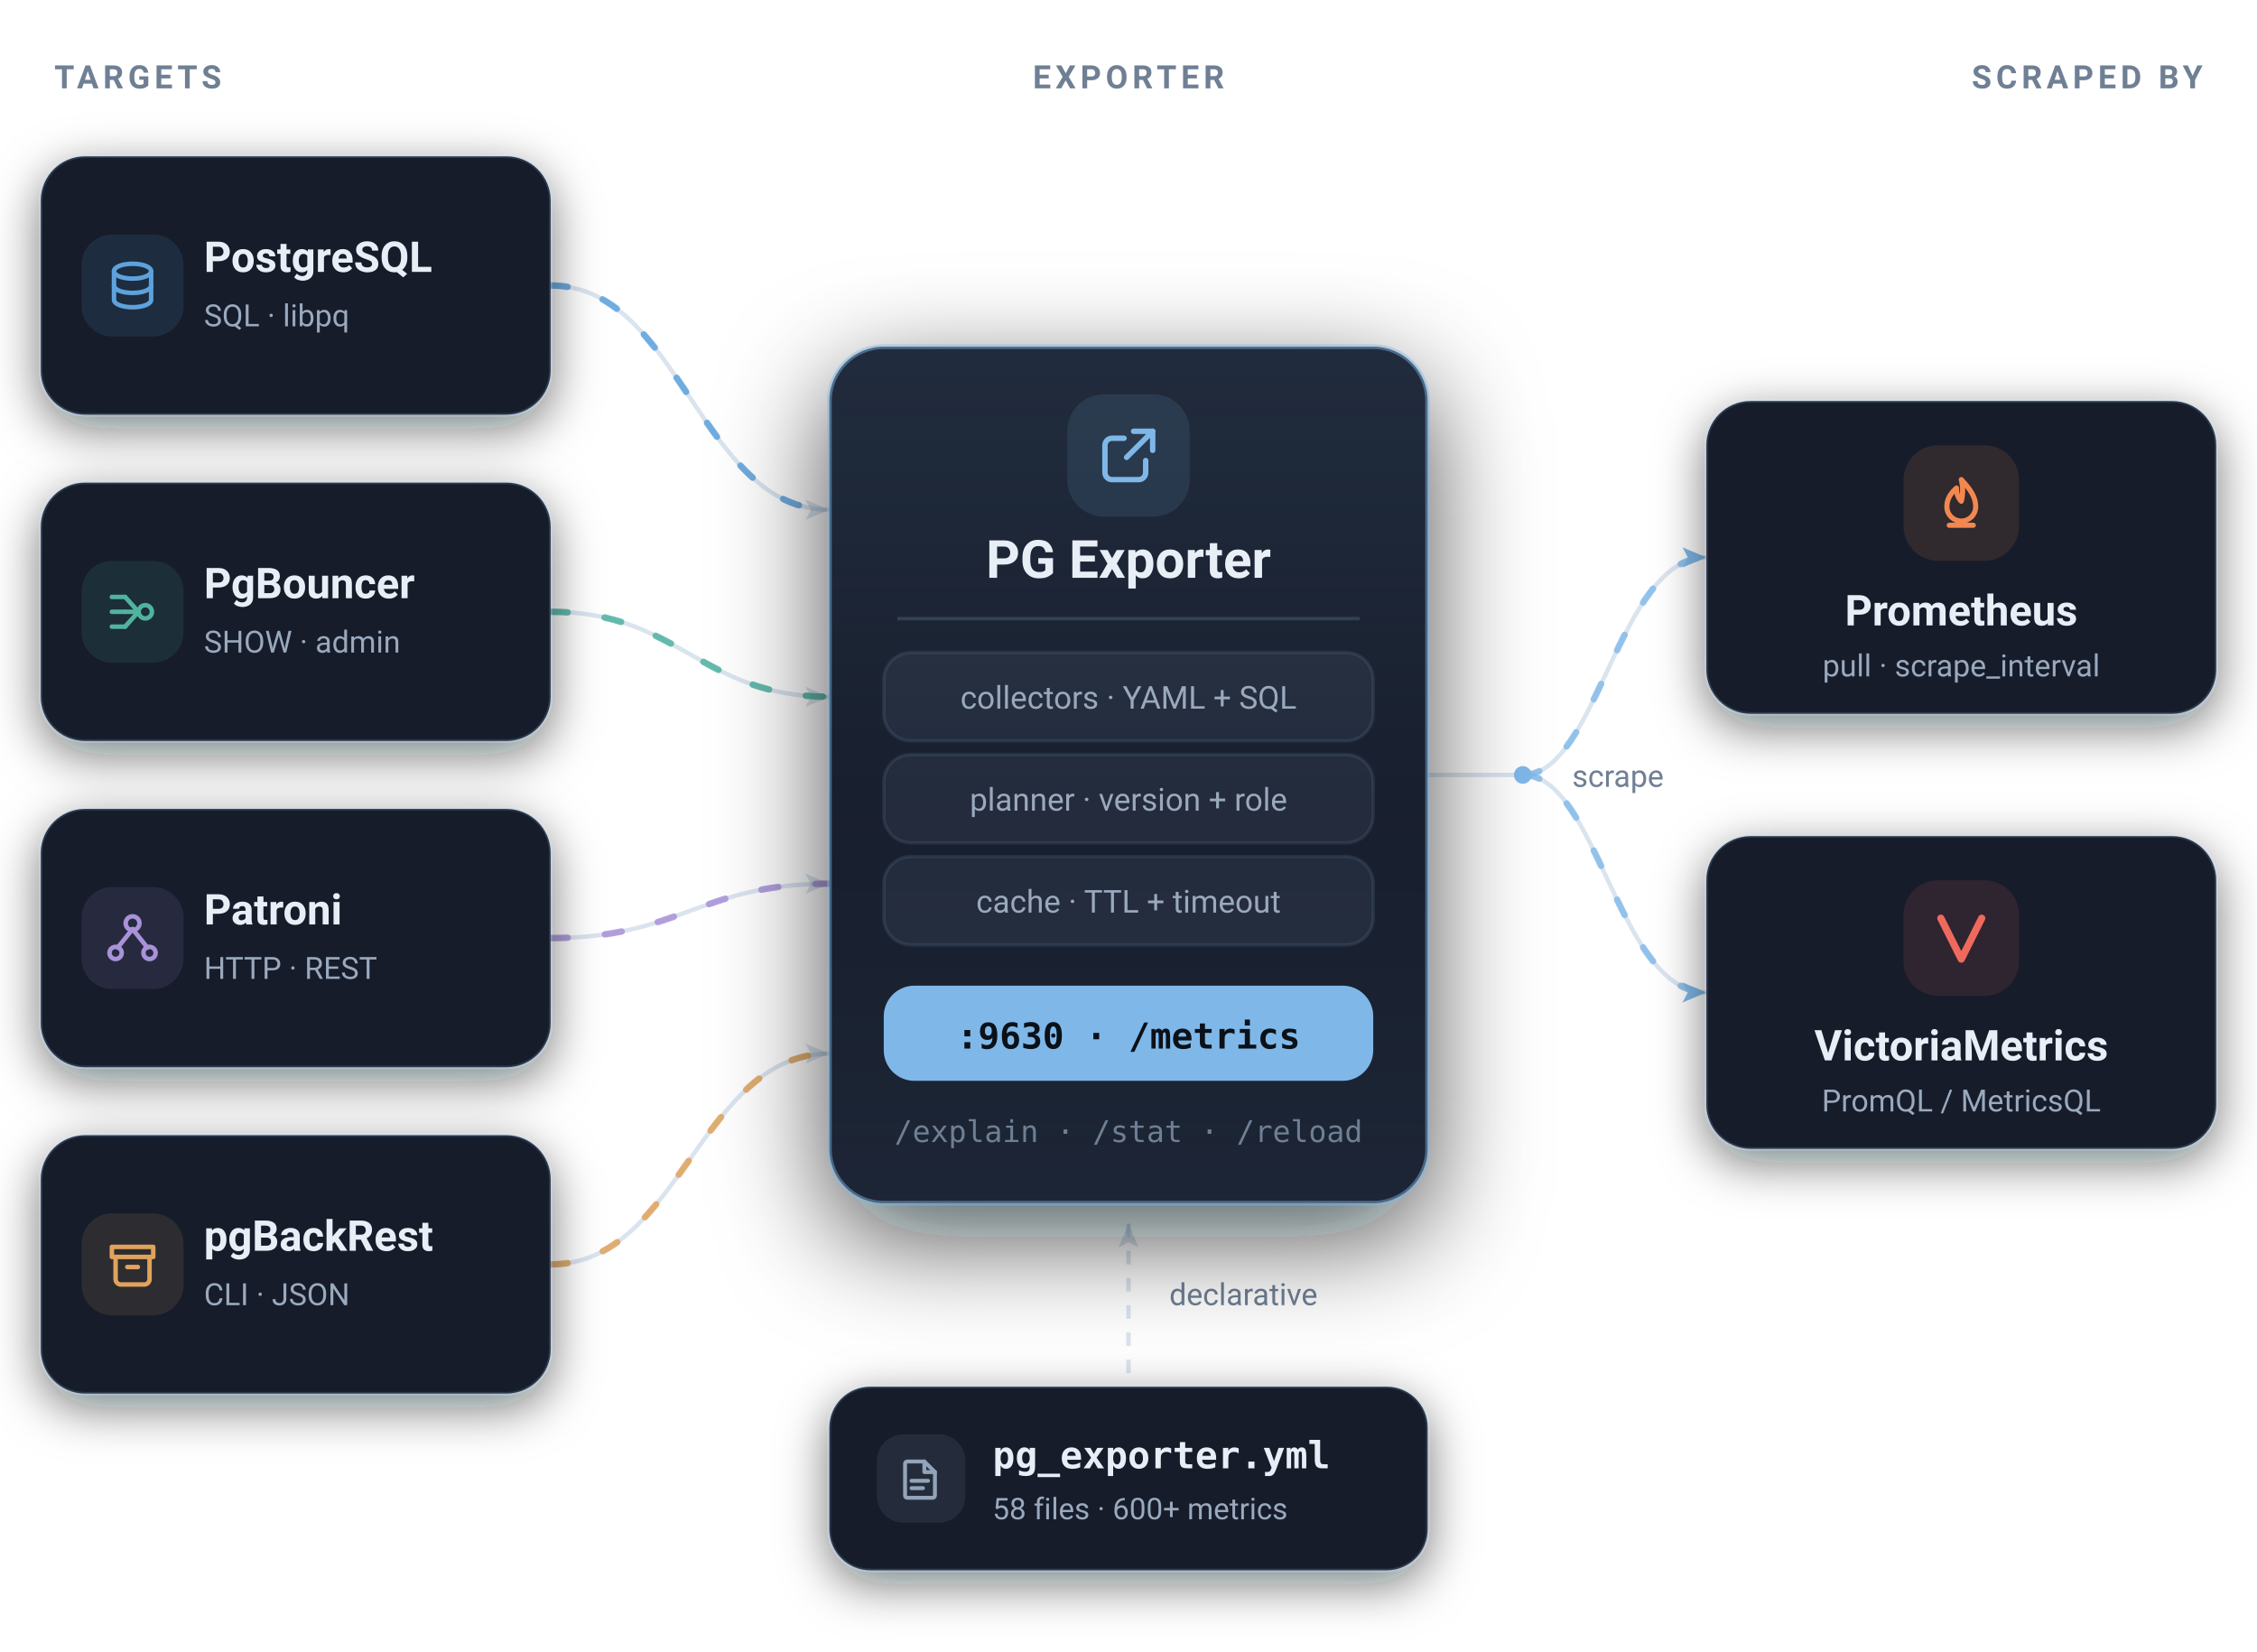
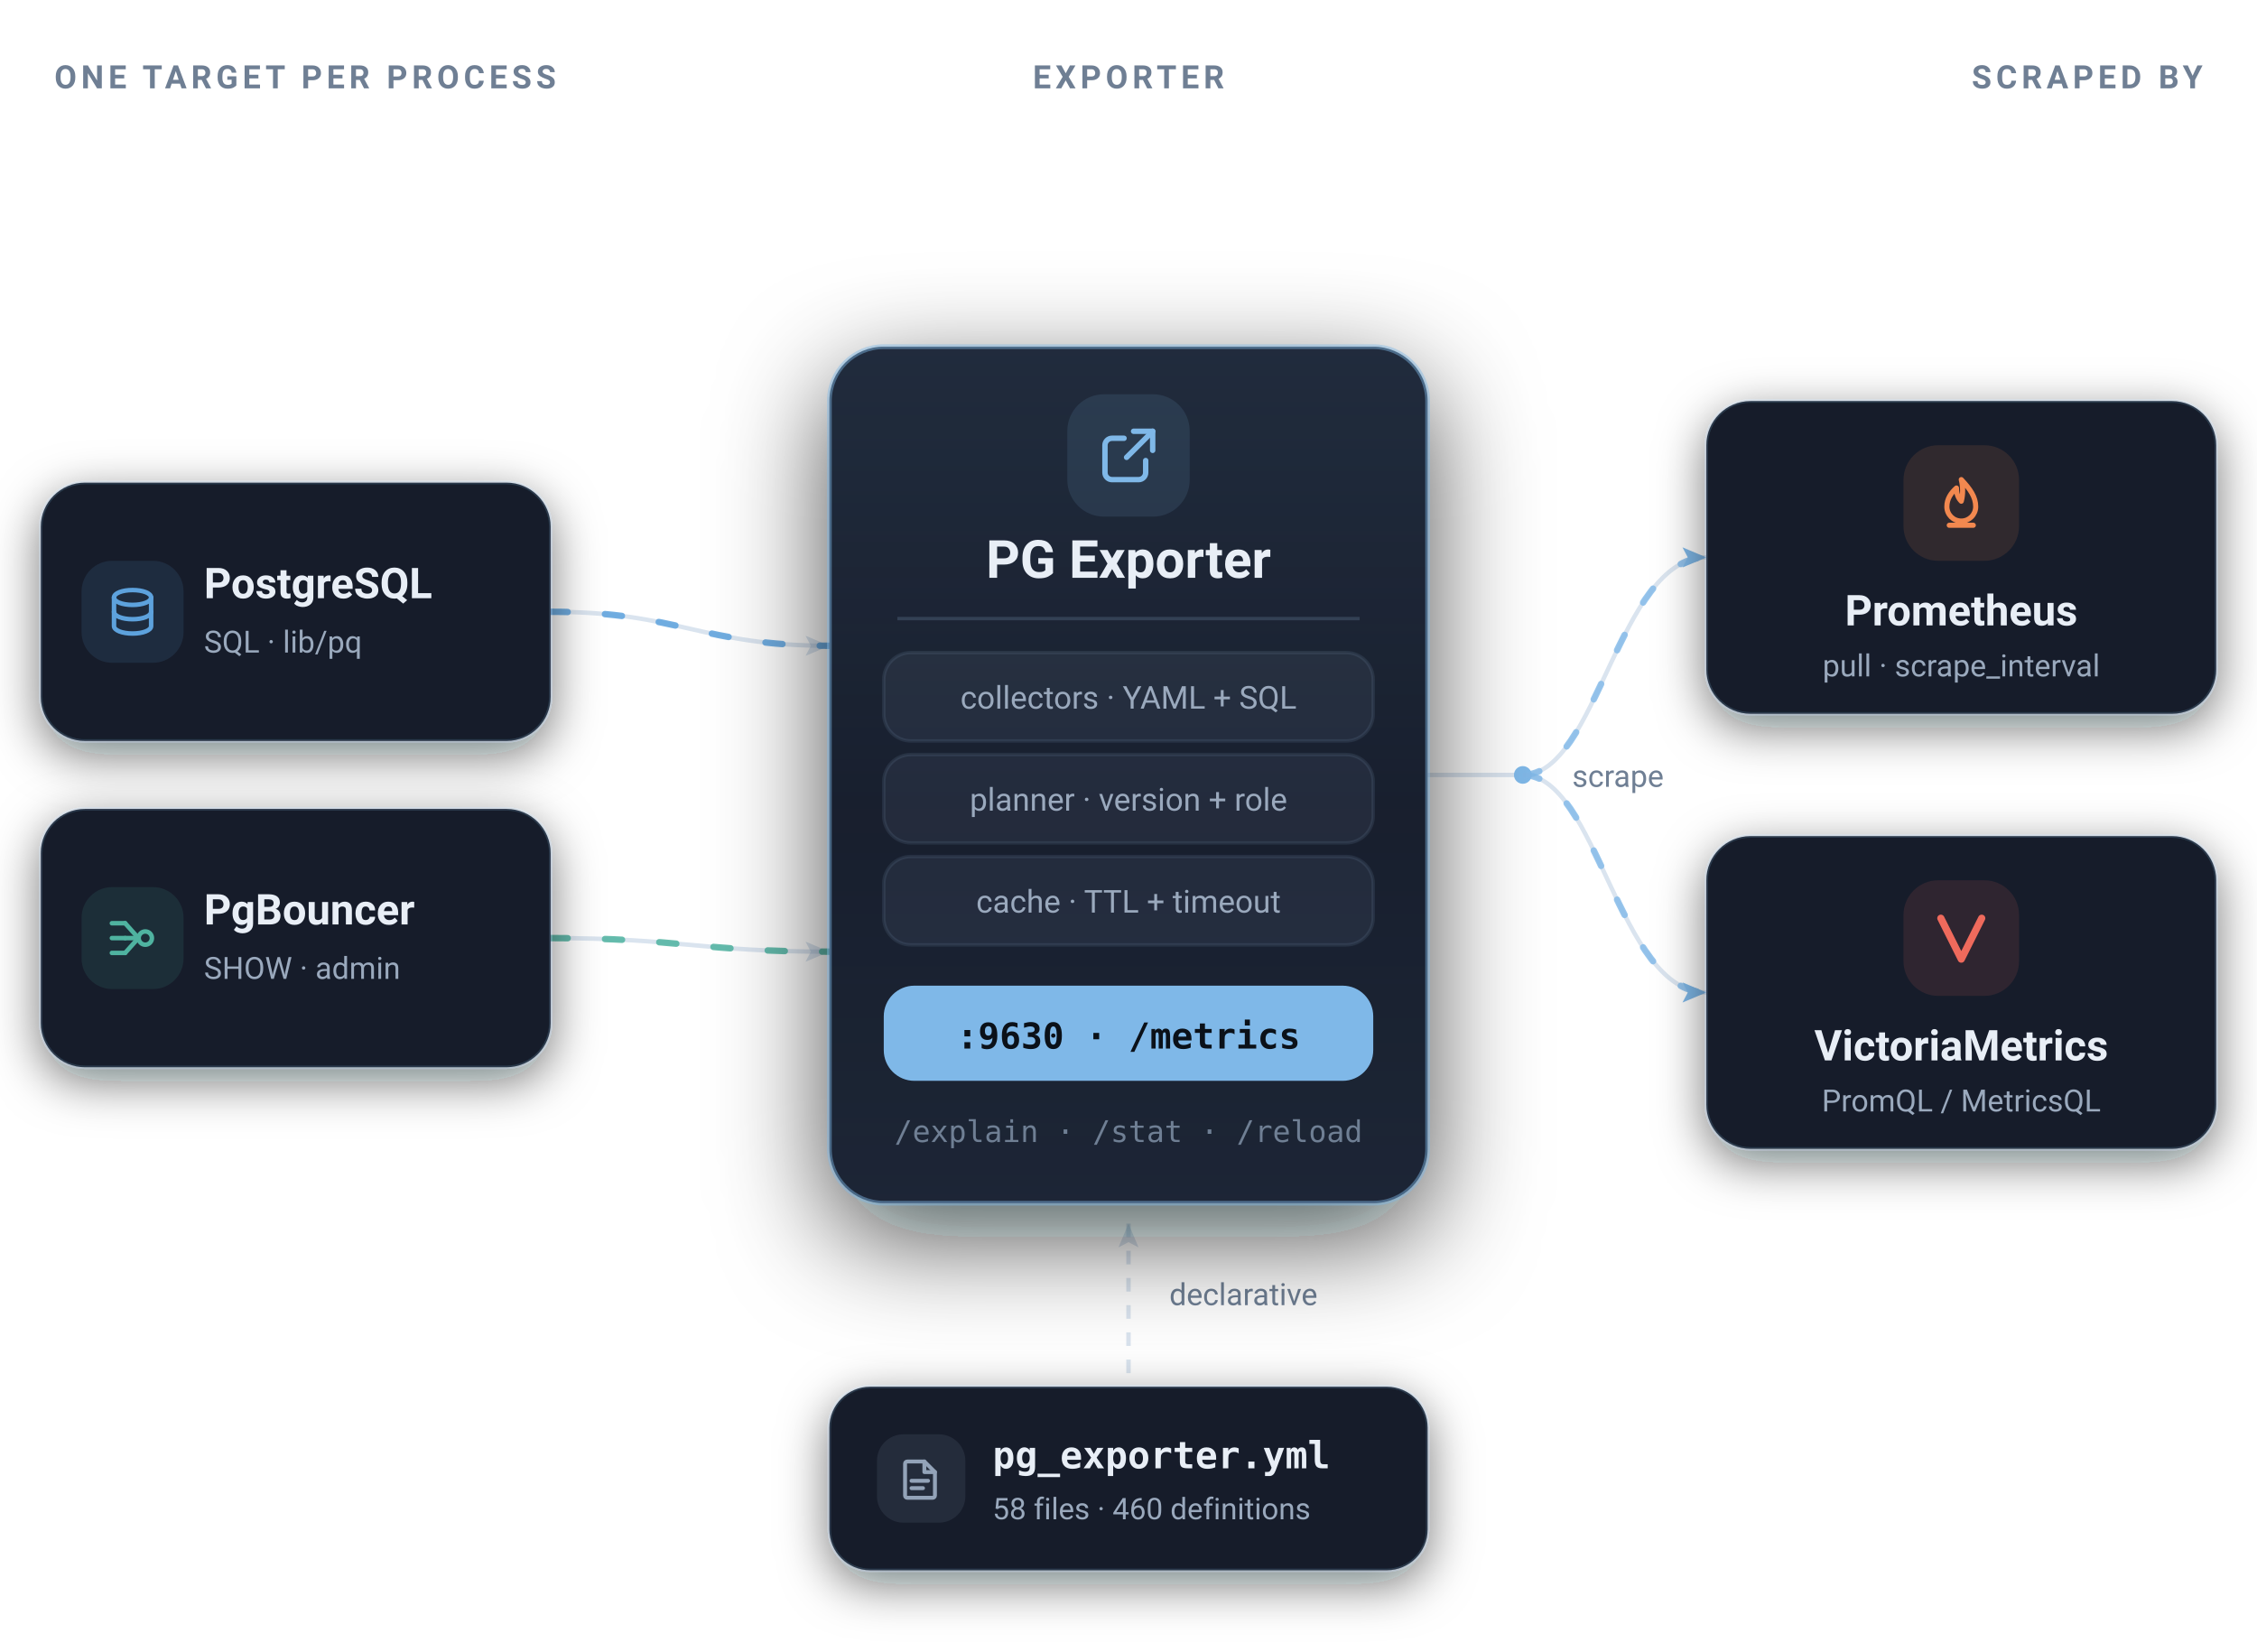
<svg xmlns="http://www.w3.org/2000/svg" viewBox="-12 -10 664 486" width="664" height="486" role="img" aria-labelledby="diagram-title">
  <defs>
    <filter id="card-shadow" x="-25%" y="-40%" width="150%" height="190%">
      <feDropShadow dx="0" dy="4" stdDeviation="7" flood-color="rgba(2,8,18,0.55)" />
    </filter>
    <filter id="core-shadow" x="-30%" y="-20%" width="160%" height="150%">
      <feDropShadow dx="0" dy="10" stdDeviation="16" flood-color="rgba(2,8,18,0.70)" />
    </filter>
    <marker id="arrow" viewBox="0 0 10 10" refX="9" refY="5" markerWidth="6" markerHeight="6" orient="auto-start-reverse">
      <path d="M0 1.2 9 5 0 8.8 2 5Z" fill="rgba(148,176,210,0.34)" />
    </marker>
    <marker id="arrow-out" viewBox="0 0 10 10" refX="9" refY="5" markerWidth="6" markerHeight="6" orient="auto-start-reverse">
      <path d="M0 1.2 9 5 0 8.8 2 5Z" fill="#7fb8e8" />
    </marker>
    <linearGradient id="core-face" x1="0" y1="0" x2="0" y2="1">
      <stop offset="0" stop-color="#7fb8e8" stop-opacity="0.10" />
      <stop offset="0.55" stop-color="#7fb8e8" stop-opacity="0.02" />
      <stop offset="1" stop-color="#7fb8e8" stop-opacity="0.06" />
    </linearGradient>
  </defs>
  <style>.flow{stroke-dasharray:5 11;animation:flow 2.6s linear infinite}.flow--out{animation-duration:2s}@keyframes flow{to{stroke-dashoffset:-32}}@media (prefers-reduced-motion:reduce){.flow{animation:none}}</style>
-   <text x="4" y="16" font-family="-apple-system,BlinkMacSystemFont,'Segoe UI',Roboto,'Helvetica Neue',Arial,'PingFang SC','Hiragino Sans GB','Microsoft YaHei','Noto Sans SC',sans-serif" font-size="9.5" font-weight="600" fill="#6f7f94" letter-spacing="1.3">TARGETS</text>
+   <text x="4" y="16" font-family="-apple-system,BlinkMacSystemFont,'Segoe UI',Roboto,'Helvetica Neue',Arial,'PingFang SC','Hiragino Sans GB','Microsoft YaHei','Noto Sans SC',sans-serif" font-size="9.5" font-weight="600" fill="#6f7f94" letter-spacing="1.3">ONE TARGET PER PROCESS</text>
  <text x="320" y="16" font-family="-apple-system,BlinkMacSystemFont,'Segoe UI',Roboto,'Helvetica Neue',Arial,'PingFang SC','Hiragino Sans GB','Microsoft YaHei','Noto Sans SC',sans-serif" font-size="9.5" font-weight="600" fill="#6f7f94" text-anchor="middle" letter-spacing="1.3">EXPORTER</text>
  <text x="636" y="16" font-family="-apple-system,BlinkMacSystemFont,'Segoe UI',Roboto,'Helvetica Neue',Arial,'PingFang SC','Hiragino Sans GB','Microsoft YaHei','Noto Sans SC',sans-serif" font-size="9.5" font-weight="600" fill="#6f7f94" text-anchor="end" letter-spacing="1.3">SCRAPED BY</text>
-   <path d="M150 74.0 C188 74.0 194 140 232 140" fill="none" stroke="rgba(148,176,210,0.34)" stroke-width="1.3" marker-end="url(#arrow)" />
-   <path class="flow" d="M150 74.0 C188 74.0 194 140 232 140" fill="none" stroke="#5da2dd" stroke-width="1.9" stroke-linecap="round" opacity="0.85" style="animation-delay:-0s" />
-   <path d="M150 170.0 C188 170.0 194 195 232 195" fill="none" stroke="rgba(148,176,210,0.34)" stroke-width="1.3" marker-end="url(#arrow)" />
-   <path class="flow" d="M150 170.0 C188 170.0 194 195 232 195" fill="none" stroke="#4fb3a0" stroke-width="1.9" stroke-linecap="round" opacity="0.85" style="animation-delay:-0.55s" />
-   <path d="M150 266.0 C188 266.0 194 250 232 250" fill="none" stroke="rgba(148,176,210,0.34)" stroke-width="1.3" marker-end="url(#arrow)" />
-   <path class="flow" d="M150 266.0 C188 266.0 194 250 232 250" fill="none" stroke="#a992d8" stroke-width="1.9" stroke-linecap="round" opacity="0.85" style="animation-delay:-1.1s" />
-   <path d="M150 362.0 C188 362.0 194 300 232 300" fill="none" stroke="rgba(148,176,210,0.34)" stroke-width="1.3" marker-end="url(#arrow)" />
-   <path class="flow" d="M150 362.0 C188 362.0 194 300 232 300" fill="none" stroke="#e0a35c" stroke-width="1.9" stroke-linecap="round" opacity="0.85" style="animation-delay:-1.65s" />
+   <path d="M150 170.0 C188 170.0 194 180 232 180" fill="none" stroke="rgba(148,176,210,0.34)" stroke-width="1.3" marker-end="url(#arrow)" />
+   <path class="flow" d="M150 170.0 C188 170.0 194 180 232 180" fill="none" stroke="#5da2dd" stroke-width="1.9" stroke-linecap="round" opacity="0.85" style="animation-delay:-0s" />
+   <path d="M150 266.0 C188 266.0 194 270 232 270" fill="none" stroke="rgba(148,176,210,0.34)" stroke-width="1.3" marker-end="url(#arrow)" />
+   <path class="flow" d="M150 266.0 C188 266.0 194 270 232 270" fill="none" stroke="#4fb3a0" stroke-width="1.9" stroke-linecap="round" opacity="0.85" style="animation-delay:-0.55s" />
  <path d="M408 218.0 H436" fill="none" stroke="rgba(148,176,210,0.34)" stroke-width="1.3" />
  <circle cx="436" cy="218.0" r="2.6" fill="#7fb8e8" />
  <path d="M436 218.0 C458 218.0 464 154.0 490 154.0" fill="none" stroke="rgba(148,176,210,0.34)" stroke-width="1.3" marker-end="url(#arrow-out)" />
  <path class="flow flow--out" d="M436 218.0 C458 218.0 464 154.0 490 154.0" fill="none" stroke="#7fb8e8" stroke-width="1.9" stroke-linecap="round" opacity="0.8" style="animation-delay:-0s" />
  <path d="M436 218.0 C458 218.0 464 282.0 490 282.0" fill="none" stroke="rgba(148,176,210,0.34)" stroke-width="1.3" marker-end="url(#arrow-out)" />
  <path class="flow flow--out" d="M436 218.0 C458 218.0 464 282.0 490 282.0" fill="none" stroke="#7fb8e8" stroke-width="1.9" stroke-linecap="round" opacity="0.8" style="animation-delay:-0.4s" />
  <text x="464" y="221.5" font-family="-apple-system,BlinkMacSystemFont,'Segoe UI',Roboto,'Helvetica Neue',Arial,'PingFang SC','Hiragino Sans GB','Microsoft YaHei','Noto Sans SC',sans-serif" font-size="9" font-weight="400" fill="#6f7f94" text-anchor="middle">scrape</text>
  <path d="M320.0 394 V350" fill="none" stroke="rgba(148,176,210,0.34)" stroke-width="1.3" stroke-dasharray="4 4" marker-end="url(#arrow)" />
  <text x="332" y="374" font-family="-apple-system,BlinkMacSystemFont,'Segoe UI',Roboto,'Helvetica Neue',Arial,'PingFang SC','Hiragino Sans GB','Microsoft YaHei','Noto Sans SC',sans-serif" font-size="9" font-weight="400" fill="#6f7f94">declarative</text>
-   <rect x="0" y="36" width="150" height="76" rx="13" fill="#121c29" stroke="rgba(148,176,210,0.20)" stroke-width="1" filter="url(#card-shadow)" />
-   <rect x="12" y="59" width="30" height="30" rx="9" fill="#5da2dd" fill-opacity="0.12" />
-   <g transform="translate(19.2 66.2) scale(0.78)" fill="none" stroke="#5da2dd" stroke-width="1.7" stroke-linecap="round" stroke-linejoin="round">
+   <rect x="0" y="132" width="150" height="76" rx="13" fill="#121c29" stroke="rgba(148,176,210,0.20)" stroke-width="1" filter="url(#card-shadow)" />
+   <rect x="12" y="155" width="30" height="30" rx="9" fill="#5da2dd" fill-opacity="0.12" />
+   <g transform="translate(19.2 162.2) scale(0.78)" fill="none" stroke="#5da2dd" stroke-width="1.7" stroke-linecap="round" stroke-linejoin="round">
    <path d="M3 4.6C3 3 6.1 1.8 10 1.8s7 1.2 7 2.8-3.1 2.8-7 2.8-7-1.2-7-2.8Z" />
    <path d="M3 4.6v10.8c0 1.6 3.1 2.8 7 2.8s7-1.2 7-2.8V4.6" />
    <path d="M3 10c0 1.6 3.1 2.8 7 2.8s7-1.2 7-2.8" />
  </g>
-   <text x="48" y="70" font-family="-apple-system,BlinkMacSystemFont,'Segoe UI',Roboto,'Helvetica Neue',Arial,'PingFang SC','Hiragino Sans GB','Microsoft YaHei','Noto Sans SC',sans-serif" font-size="12.5" font-weight="600" fill="#e8eef6">PostgreSQL</text>
-   <text x="48" y="86" font-family="-apple-system,BlinkMacSystemFont,'Segoe UI',Roboto,'Helvetica Neue',Arial,'PingFang SC','Hiragino Sans GB','Microsoft YaHei','Noto Sans SC',sans-serif" font-size="9" font-weight="400" fill="#9aa9bd">SQL · libpq</text>
-   <rect x="0" y="132" width="150" height="76" rx="13" fill="#121c29" stroke="rgba(148,176,210,0.20)" stroke-width="1" filter="url(#card-shadow)" />
-   <rect x="12" y="155" width="30" height="30" rx="9" fill="#4fb3a0" fill-opacity="0.12" />
-   <g transform="translate(19.2 162.2) scale(0.78)" fill="none" stroke="#4fb3a0" stroke-width="1.7" stroke-linecap="round" stroke-linejoin="round">
+   <text x="48" y="166" font-family="-apple-system,BlinkMacSystemFont,'Segoe UI',Roboto,'Helvetica Neue',Arial,'PingFang SC','Hiragino Sans GB','Microsoft YaHei','Noto Sans SC',sans-serif" font-size="12.5" font-weight="600" fill="#e8eef6">PostgreSQL</text>
+   <text x="48" y="182" font-family="-apple-system,BlinkMacSystemFont,'Segoe UI',Roboto,'Helvetica Neue',Arial,'PingFang SC','Hiragino Sans GB','Microsoft YaHei','Noto Sans SC',sans-serif" font-size="9" font-weight="400" fill="#9aa9bd">SQL · lib/pq</text>
+   <rect x="0" y="228" width="150" height="76" rx="13" fill="#121c29" stroke="rgba(148,176,210,0.20)" stroke-width="1" filter="url(#card-shadow)" />
+   <rect x="12" y="251" width="30" height="30" rx="9" fill="#4fb3a0" fill-opacity="0.12" />
+   <g transform="translate(19.2 258.2) scale(0.78)" fill="none" stroke="#4fb3a0" stroke-width="1.7" stroke-linecap="round" stroke-linejoin="round">
    <path d="M2.2 4.4h5" />
    <path d="M2.2 10h5" />
    <path d="M2.2 15.6h5" />
    <path d="M7.2 4.4 12.2 10" />
    <path d="M7.2 10h5" />
    <path d="M7.2 15.6 12.2 10" />
    <circle cx="14.8" cy="10" r="2.5" />
  </g>
-   <text x="48" y="166" font-family="-apple-system,BlinkMacSystemFont,'Segoe UI',Roboto,'Helvetica Neue',Arial,'PingFang SC','Hiragino Sans GB','Microsoft YaHei','Noto Sans SC',sans-serif" font-size="12.5" font-weight="600" fill="#e8eef6">PgBouncer</text>
-   <text x="48" y="182" font-family="-apple-system,BlinkMacSystemFont,'Segoe UI',Roboto,'Helvetica Neue',Arial,'PingFang SC','Hiragino Sans GB','Microsoft YaHei','Noto Sans SC',sans-serif" font-size="9" font-weight="400" fill="#9aa9bd">SHOW · admin</text>
-   <rect x="0" y="228" width="150" height="76" rx="13" fill="#121c29" stroke="rgba(148,176,210,0.20)" stroke-width="1" filter="url(#card-shadow)" />
-   <rect x="12" y="251" width="30" height="30" rx="9" fill="#a992d8" fill-opacity="0.12" />
-   <g transform="translate(19.2 258.2) scale(0.78)" fill="none" stroke="#a992d8" stroke-width="1.7" stroke-linecap="round" stroke-linejoin="round">
-     <path d="M10 6.6 4.4 13.6" />
-     <path d="M10 6.6l5.6 7" />
-     <circle cx="10" cy="4.4" r="2.6" />
-     <circle cx="3.6" cy="15.6" r="2.3" />
-     <circle cx="16.4" cy="15.6" r="2.3" />
-   </g>
-   <text x="48" y="262" font-family="-apple-system,BlinkMacSystemFont,'Segoe UI',Roboto,'Helvetica Neue',Arial,'PingFang SC','Hiragino Sans GB','Microsoft YaHei','Noto Sans SC',sans-serif" font-size="12.5" font-weight="600" fill="#e8eef6">Patroni</text>
-   <text x="48" y="278" font-family="-apple-system,BlinkMacSystemFont,'Segoe UI',Roboto,'Helvetica Neue',Arial,'PingFang SC','Hiragino Sans GB','Microsoft YaHei','Noto Sans SC',sans-serif" font-size="9" font-weight="400" fill="#9aa9bd">HTTP · REST</text>
-   <rect x="0" y="324" width="150" height="76" rx="13" fill="#121c29" stroke="rgba(148,176,210,0.20)" stroke-width="1" filter="url(#card-shadow)" />
-   <rect x="12" y="347" width="30" height="30" rx="9" fill="#e0a35c" fill-opacity="0.12" />
-   <g transform="translate(19.2 354.2) scale(0.78)" fill="none" stroke="#e0a35c" stroke-width="1.7" stroke-linecap="round" stroke-linejoin="round">
-     <path d="M2.2 3.4h15.6v3.8H2.2z" />
-     <path d="M3.6 7.2v8.4c0 1.1.9 2 2 2h8.8c1.1 0 2-.9 2-2V7.2" />
-     <path d="M8 11h4" />
-   </g>
-   <text x="48" y="358" font-family="-apple-system,BlinkMacSystemFont,'Segoe UI',Roboto,'Helvetica Neue',Arial,'PingFang SC','Hiragino Sans GB','Microsoft YaHei','Noto Sans SC',sans-serif" font-size="12.5" font-weight="600" fill="#e8eef6">pgBackRest</text>
-   <text x="48" y="374" font-family="-apple-system,BlinkMacSystemFont,'Segoe UI',Roboto,'Helvetica Neue',Arial,'PingFang SC','Hiragino Sans GB','Microsoft YaHei','Noto Sans SC',sans-serif" font-size="9" font-weight="400" fill="#9aa9bd">CLI · JSON</text>
+   <text x="48" y="262" font-family="-apple-system,BlinkMacSystemFont,'Segoe UI',Roboto,'Helvetica Neue',Arial,'PingFang SC','Hiragino Sans GB','Microsoft YaHei','Noto Sans SC',sans-serif" font-size="12.5" font-weight="600" fill="#e8eef6">PgBouncer</text>
+   <text x="48" y="278" font-family="-apple-system,BlinkMacSystemFont,'Segoe UI',Roboto,'Helvetica Neue',Arial,'PingFang SC','Hiragino Sans GB','Microsoft YaHei','Noto Sans SC',sans-serif" font-size="9" font-weight="400" fill="#9aa9bd">SHOW · admin</text>
  <rect x="232" y="92" width="176" height="252" rx="16" fill="#121c29" filter="url(#core-shadow)" />
  <rect x="232" y="92" width="176" height="252" rx="16" fill="url(#core-face)" stroke="#7fb8e8" stroke-opacity="0.45" stroke-width="1.4" />
  <rect x="302" y="106" width="36" height="36" rx="10.8" fill="#7fb8e8" fill-opacity="0.12" />
  <g transform="translate(310.64 114.64) scale(0.936)" fill="none" stroke="#7fb8e8" stroke-width="1.7" stroke-linecap="round" stroke-linejoin="round">
    <path d="M15.4 11.6v3.8c0 1.2-1 2.2-2.2 2.2H4.8c-1.2 0-2.2-1-2.2-2.2V6.8c0-1.2 1-2.2 2.2-2.2h3.8" />
    <path d="M11.6 2.4h6v6" />
    <path d="M9.4 10.6 17.6 2.4" />
  </g>
  <text x="320" y="160" font-family="-apple-system,BlinkMacSystemFont,'Segoe UI',Roboto,'Helvetica Neue',Arial,'PingFang SC','Hiragino Sans GB','Microsoft YaHei','Noto Sans SC',sans-serif" font-size="15.5" font-weight="700" fill="#e8eef6" text-anchor="middle">PG Exporter</text>
  <path d="M252 172 H388" stroke="rgba(148,176,210,0.20)" stroke-width="1" />
  <rect x="248" y="182" width="144" height="26" rx="8" fill="rgba(148,176,210,0.09)" stroke="rgba(148,176,210,0.12)" stroke-width="1" />
  <text x="320" y="198.5" font-family="-apple-system,BlinkMacSystemFont,'Segoe UI',Roboto,'Helvetica Neue',Arial,'PingFang SC','Hiragino Sans GB','Microsoft YaHei','Noto Sans SC',sans-serif" font-size="9.3" font-weight="400" fill="#9aa9bd" text-anchor="middle">collectors · YAML + SQL</text>
  <rect x="248" y="212" width="144" height="26" rx="8" fill="rgba(148,176,210,0.09)" stroke="rgba(148,176,210,0.12)" stroke-width="1" />
  <text x="320" y="228.5" font-family="-apple-system,BlinkMacSystemFont,'Segoe UI',Roboto,'Helvetica Neue',Arial,'PingFang SC','Hiragino Sans GB','Microsoft YaHei','Noto Sans SC',sans-serif" font-size="9.3" font-weight="400" fill="#9aa9bd" text-anchor="middle">planner · version + role</text>
  <rect x="248" y="242" width="144" height="26" rx="8" fill="rgba(148,176,210,0.09)" stroke="rgba(148,176,210,0.12)" stroke-width="1" />
  <text x="320" y="258.5" font-family="-apple-system,BlinkMacSystemFont,'Segoe UI',Roboto,'Helvetica Neue',Arial,'PingFang SC','Hiragino Sans GB','Microsoft YaHei','Noto Sans SC',sans-serif" font-size="9.3" font-weight="400" fill="#9aa9bd" text-anchor="middle">cache · TTL + timeout</text>
  <rect x="248" y="280" width="144" height="28" rx="9" fill="#7fb8e8" />
  <text x="320" y="298.5" font-family="'SFMono-Regular','Cascadia Code','Roboto Mono',Menlo,Consolas,monospace" font-size="10.5" font-weight="700" fill="#0b1119" text-anchor="middle">:9630 · /metrics</text>
  <text x="320" y="326" font-family="'SFMono-Regular','Cascadia Code','Roboto Mono',Menlo,Consolas,monospace" font-size="8.8" font-weight="400" fill="#6f7f94" text-anchor="middle">/explain · /stat · /reload</text>
  <rect x="490" y="108" width="150" height="92" rx="13" fill="#121c29" stroke="rgba(148,176,210,0.20)" stroke-width="1" filter="url(#card-shadow)" />
  <rect x="548" y="121" width="34" height="34" rx="10.2" fill="#f2884f" fill-opacity="0.12" />
  <g transform="translate(556.16 129.16) scale(0.884)" fill="none" stroke="#f2884f" stroke-width="1.7" stroke-linecap="round" stroke-linejoin="round">
    <path d="M10 2.2c3 3.2 4.8 5.8 4.8 9a4.8 4.8 0 0 1-9.6 0c0-2.6 1.4-4.6 3.2-6.2 0 2 .6 3.4 1.6 4.4.6-2.2.6-4.8 0-7.2Z" />
    <path d="M6 17.4h8" />
  </g>
  <text x="565" y="174" font-family="-apple-system,BlinkMacSystemFont,'Segoe UI',Roboto,'Helvetica Neue',Arial,'PingFang SC','Hiragino Sans GB','Microsoft YaHei','Noto Sans SC',sans-serif" font-size="12.5" font-weight="600" fill="#e8eef6" text-anchor="middle">Prometheus</text>
  <text x="565" y="189" font-family="-apple-system,BlinkMacSystemFont,'Segoe UI',Roboto,'Helvetica Neue',Arial,'PingFang SC','Hiragino Sans GB','Microsoft YaHei','Noto Sans SC',sans-serif" font-size="9" font-weight="400" fill="#9aa9bd" text-anchor="middle">pull · scrape_interval</text>
  <rect x="490" y="236" width="150" height="92" rx="13" fill="#121c29" stroke="rgba(148,176,210,0.20)" stroke-width="1" filter="url(#card-shadow)" />
  <rect x="548" y="249" width="34" height="34" rx="10.2" fill="#ef6a5c" fill-opacity="0.12" />
  <g transform="translate(556.16 257.16) scale(0.884)" fill="none" stroke="#ef6a5c" stroke-width="1.7" stroke-linecap="round" stroke-linejoin="round">
    <path d="M3.2 3.4 10 17 16.8 3.4" stroke-width="2.4" />
  </g>
  <text x="565" y="302" font-family="-apple-system,BlinkMacSystemFont,'Segoe UI',Roboto,'Helvetica Neue',Arial,'PingFang SC','Hiragino Sans GB','Microsoft YaHei','Noto Sans SC',sans-serif" font-size="12.5" font-weight="600" fill="#e8eef6" text-anchor="middle">VictoriaMetrics</text>
  <text x="565" y="317" font-family="-apple-system,BlinkMacSystemFont,'Segoe UI',Roboto,'Helvetica Neue',Arial,'PingFang SC','Hiragino Sans GB','Microsoft YaHei','Noto Sans SC',sans-serif" font-size="9" font-weight="400" fill="#9aa9bd" text-anchor="middle">PromQL / MetricsQL</text>
  <rect x="232" y="398" width="176" height="54" rx="12" fill="#121c29" stroke="rgba(148,176,210,0.20)" stroke-width="1" filter="url(#card-shadow)" />
  <rect x="246" y="412" width="26" height="26" rx="7.8" fill="#93a3b8" fill-opacity="0.12" />
  <g transform="translate(252.24 418.24) scale(0.676)" fill="none" stroke="#93a3b8" stroke-width="1.7" stroke-linecap="round" stroke-linejoin="round">
    <path d="M4 2.6h7.4l4.6 4.6v10.2c0 .6-.5 1-1 1H4c-.6 0-1-.4-1-1V3.6c0-.6.4-1 1-1Z" />
    <path d="M11.4 2.6v4.6H16" />
    <path d="M5.8 11h7.2" />
    <path d="M5.8 14.2h5" />
  </g>
  <text x="280" y="422" font-family="'SFMono-Regular','Cascadia Code','Roboto Mono',Menlo,Consolas,monospace" font-size="11" font-weight="600" fill="#e8eef6">pg_exporter.yml</text>
-   <text x="280" y="437" font-family="-apple-system,BlinkMacSystemFont,'Segoe UI',Roboto,'Helvetica Neue',Arial,'PingFang SC','Hiragino Sans GB','Microsoft YaHei','Noto Sans SC',sans-serif" font-size="8.8" font-weight="400" fill="#9aa9bd">58 files · 600+ metrics</text>
+   <text x="280" y="437" font-family="-apple-system,BlinkMacSystemFont,'Segoe UI',Roboto,'Helvetica Neue',Arial,'PingFang SC','Hiragino Sans GB','Microsoft YaHei','Noto Sans SC',sans-serif" font-size="8.8" font-weight="400" fill="#9aa9bd">58 files · 460 definitions</text>
</svg>
